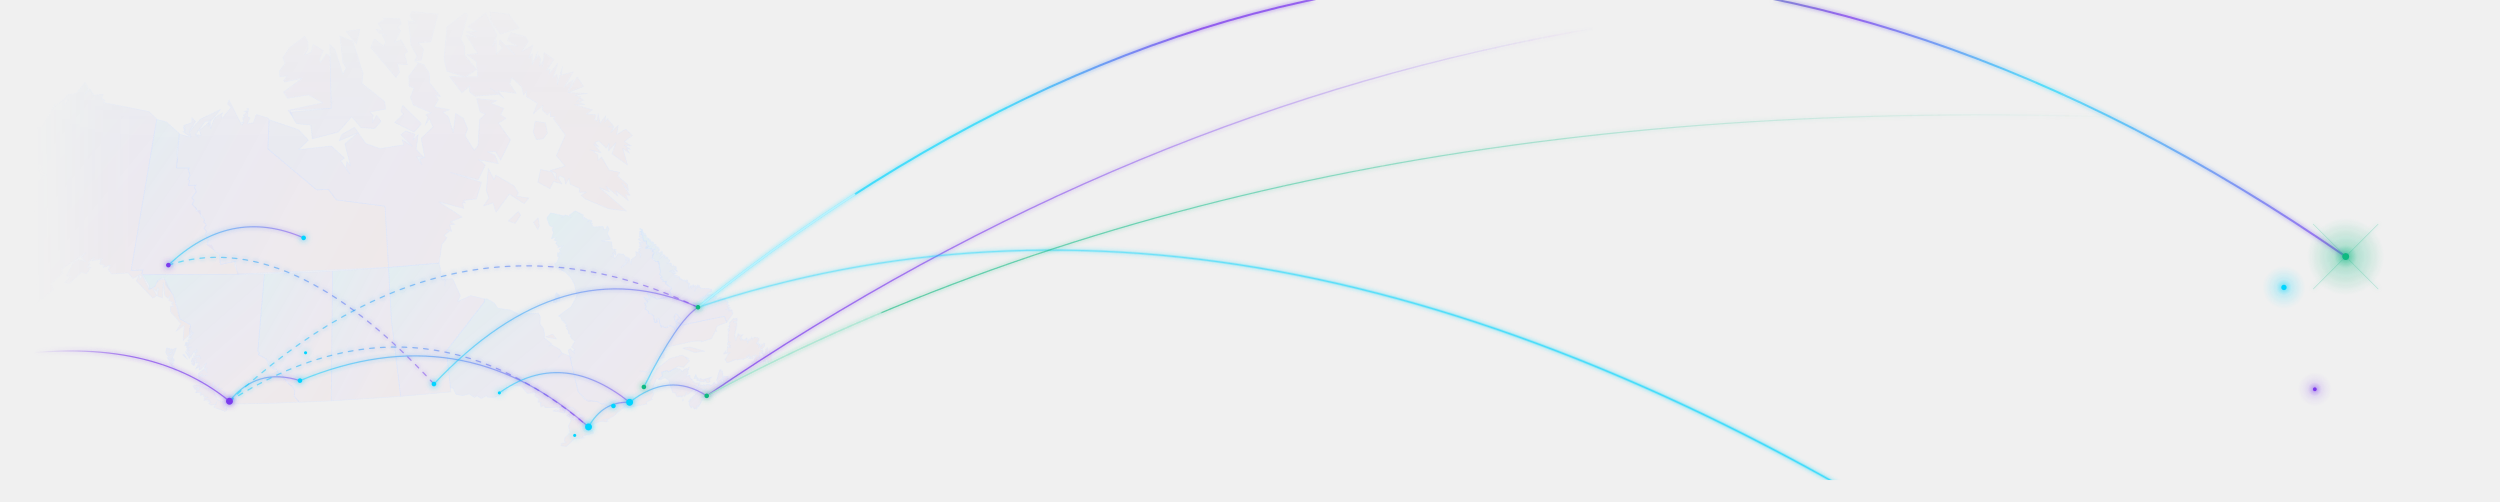
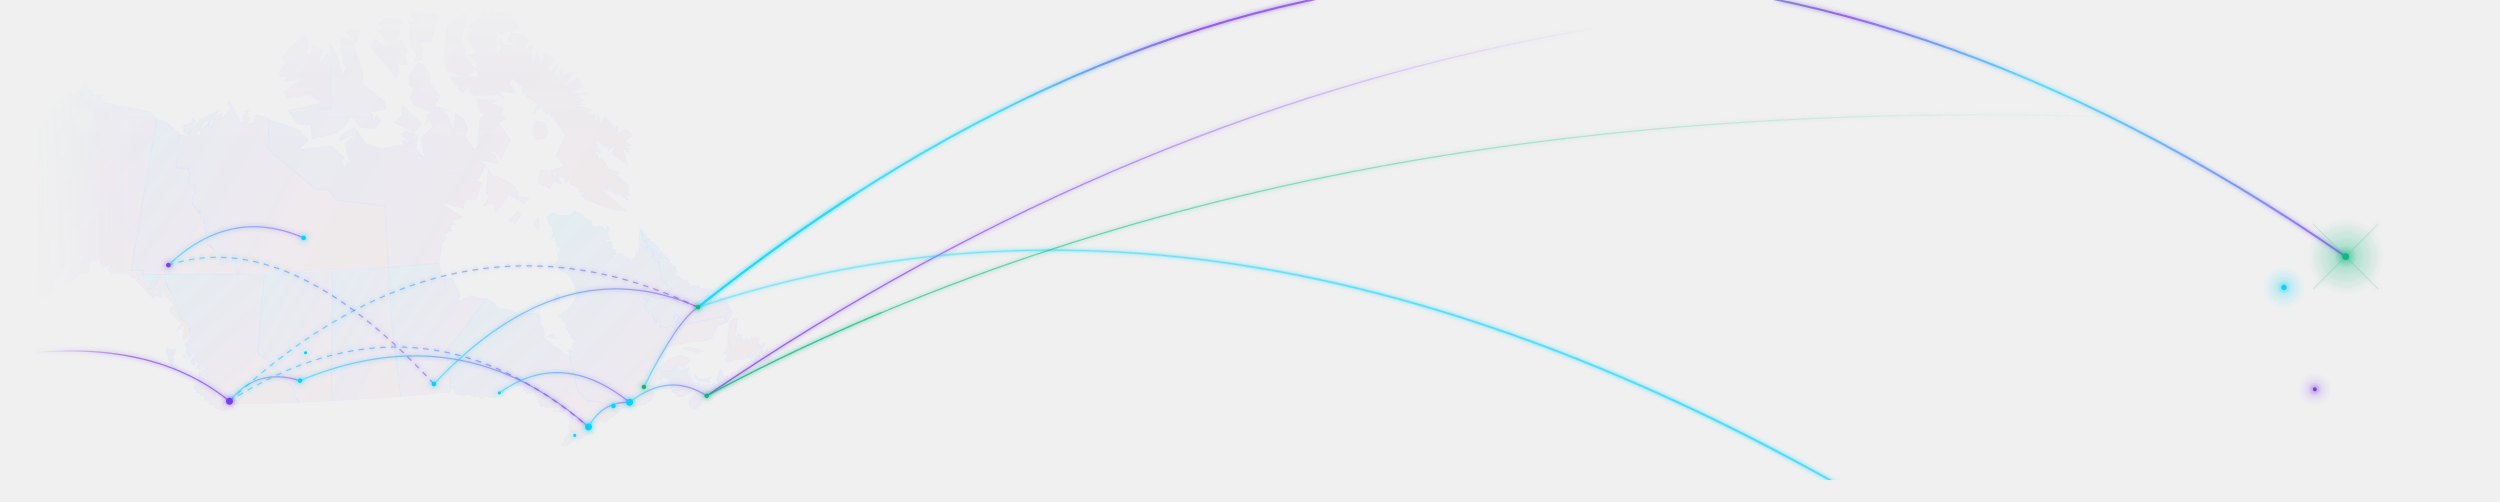
<svg xmlns="http://www.w3.org/2000/svg" viewBox="-40 135 3240 635" width="3240" height="650" role="img" aria-label="Canada compute network map">
  <defs>
    <linearGradient id="provinceFill" x1="0%" y1="0%" x2="100%" y2="100%">
      <stop offset="0%" stop-color="#00d4ff" stop-opacity="0.06" />
      <stop offset="55%" stop-color="#7c3aed" stop-opacity="0.04" />
      <stop offset="100%" stop-color="#dc2626" stop-opacity="0.03" />
    </linearGradient>
    <linearGradient id="arcGrad" x1="0%" y1="0%" x2="100%" y2="0%">
      <stop offset="0%" stop-color="#00d4ff" />
      <stop offset="100%" stop-color="#7c3aed" />
    </linearGradient>
    <filter id="dotGlow" x="-200%" y="-200%" width="500%" height="500%">
      <feGaussianBlur stdDeviation="4" result="b" />
      <feMerge>
        <feMergeNode in="b" />
        <feMergeNode in="SourceGraphic" />
      </feMerge>
    </filter>
    <filter id="arcGlow" x="-100%" y="-100%" width="300%" height="300%">
      <feGaussianBlur stdDeviation="3" result="b" />
      <feMerge>
        <feMergeNode in="b" />
        <feMergeNode in="SourceGraphic" />
      </feMerge>
    </filter>
    <filter id="bigGlow" x="-300%" y="-300%" width="700%" height="700%">
      <feGaussianBlur stdDeviation="12" result="b" />
      <feMerge>
        <feMergeNode in="b" />
        <feMergeNode in="SourceGraphic" />
      </feMerge>
    </filter>
    <filter id="starGlow" x="-400%" y="-400%" width="900%" height="900%">
      <feGaussianBlur stdDeviation="18" result="b" />
      <feMerge>
        <feMergeNode in="b" />
        <feMergeNode in="SourceGraphic" />
      </feMerge>
    </filter>
    <filter id="cyanGlow" x="-250%" y="-250%" width="600%" height="600%">
      <feGaussianBlur stdDeviation="8" result="b" />
      <feMerge>
        <feMergeNode in="b" />
        <feMergeNode in="SourceGraphic" />
      </feMerge>
    </filter>
    <filter id="purpleGlow" x="-200%" y="-200%" width="500%" height="500%">
      <feGaussianBlur stdDeviation="5" result="b" />
      <feMerge>
        <feMergeNode in="b" />
        <feMergeNode in="SourceGraphic" />
      </feMerge>
    </filter>
    <linearGradient id="transArcMainGrad" x1="0%" y1="0%" x2="100%" y2="0%">
      <stop offset="0%" stop-color="#00d4ff" stop-opacity="0.7" />
      <stop offset="18%" stop-color="#00d4ff" stop-opacity="0.6" />
      <stop offset="30%" stop-color="#7c3aed" stop-opacity="0.75" />
      <stop offset="45%" stop-color="#7c3aed" stop-opacity="0.7" />
      <stop offset="55%" stop-color="#10b981" stop-opacity="0.6" />
      <stop offset="70%" stop-color="#7c3aed" stop-opacity="0.7" />
      <stop offset="82%" stop-color="#00d4ff" stop-opacity="0.55" />
      <stop offset="100%" stop-color="#7c3aed" stop-opacity="0.65" />
    </linearGradient>
    <linearGradient id="transArcPurpleGrad" x1="0%" y1="0%" x2="100%" y2="0%">
      <stop offset="0%" stop-color="#7c3aed" stop-opacity="0.75" />
      <stop offset="35%" stop-color="#7c3aed" stop-opacity="0.55" />
      <stop offset="70%" stop-color="#7c3aed" stop-opacity="0.25" />
      <stop offset="100%" stop-color="#7c3aed" stop-opacity="0" />
    </linearGradient>
    <linearGradient id="transArcCyanGrad" x1="0%" y1="0%" x2="100%" y2="0%">
      <stop offset="0%" stop-color="#00d4ff" stop-opacity="0.3" />
      <stop offset="35%" stop-color="#00d4ff" stop-opacity="0.35" />
      <stop offset="65%" stop-color="#00d4ff" stop-opacity="0.5" />
      <stop offset="100%" stop-color="#00d4ff" stop-opacity="0.6" />
    </linearGradient>
    <linearGradient id="transArcCyanTaper" x1="0%" y1="0%" x2="100%" y2="0%">
      <stop offset="0%" stop-color="#00d4ff" stop-opacity="0.1" />
      <stop offset="30%" stop-color="#00d4ff" stop-opacity="0.15" />
      <stop offset="60%" stop-color="#00d4ff" stop-opacity="0.25" />
      <stop offset="85%" stop-color="#00d4ff" stop-opacity="0.3" />
      <stop offset="100%" stop-color="#00d4ff" stop-opacity="0.15" />
    </linearGradient>
    <linearGradient id="transArcGreenGrad" x1="0%" y1="0%" x2="100%" y2="0%">
      <stop offset="0%" stop-color="#10b981" stop-opacity="0.7" />
      <stop offset="30%" stop-color="#10b981" stop-opacity="0.5" />
      <stop offset="65%" stop-color="#10b981" stop-opacity="0.2" />
      <stop offset="100%" stop-color="#10b981" stop-opacity="0" />
    </linearGradient>
    <radialGradient id="landingGlow" cx="50%" cy="50%" r="50%">
      <stop offset="0%" stop-color="#10b981" stop-opacity="0.7" />
      <stop offset="30%" stop-color="#10b981" stop-opacity="0.25" />
      <stop offset="100%" stop-color="#10b981" stop-opacity="0" />
    </radialGradient>
    <radialGradient id="cyanLandingGlow" cx="50%" cy="50%" r="50%">
      <stop offset="0%" stop-color="#00d4ff" stop-opacity="0.5" />
      <stop offset="35%" stop-color="#00d4ff" stop-opacity="0.15" />
      <stop offset="100%" stop-color="#00d4ff" stop-opacity="0" />
    </radialGradient>
    <radialGradient id="purpleLandingGlow" cx="50%" cy="50%" r="50%">
      <stop offset="0%" stop-color="#7c3aed" stop-opacity="0.4" />
      <stop offset="40%" stop-color="#7c3aed" stop-opacity="0.1" />
      <stop offset="100%" stop-color="#7c3aed" stop-opacity="0" />
    </radialGradient>
    <linearGradient id="topFadeGrad" x1="0" y1="0" x2="0" y2="1">
      <stop offset="0%" stop-color="black" />
      <stop offset="7%" stop-color="black" />
      <stop offset="18%" stop-color="#444" />
      <stop offset="30%" stop-color="#aaa" />
      <stop offset="42%" stop-color="white" />
      <stop offset="100%" stop-color="white" />
    </linearGradient>
    <linearGradient id="leftFadeGrad" x1="0" y1="0" x2="1" y2="0">
      <stop offset="0%" stop-color="black" />
      <stop offset="55%" stop-color="black" />
      <stop offset="65%" stop-color="#444" />
      <stop offset="78%" stop-color="#aaa" />
      <stop offset="90%" stop-color="white" />
      <stop offset="100%" stop-color="white" />
    </linearGradient>
    <linearGradient id="rightFadeGrad" x1="0" y1="0" x2="1" y2="0">
      <stop offset="0%" stop-color="white" />
      <stop offset="40%" stop-color="white" />
      <stop offset="75%" stop-color="#333" />
      <stop offset="100%" stop-color="black" />
    </linearGradient>
    <mask id="topFade" maskUnits="userSpaceOnUse" x="-200" y="0" width="3600" height="750">
      <rect x="-200" y="0" width="3600" height="750" fill="url(#topFadeGrad)" />
      <rect x="900" y="0" width="2700" height="750" fill="white" />
    </mask>
    <mask id="leftFade" maskUnits="userSpaceOnUse" x="-200" y="0" width="3600" height="750">
      <rect x="-200" y="0" width="370" height="750" fill="url(#leftFadeGrad)" />
      <rect x="170" y="0" width="3430" height="750" fill="white" />
    </mask>
    <mask id="rightFade" maskUnits="userSpaceOnUse" x="-200" y="0" width="3600" height="750">
      <rect x="-200" y="0" width="3600" height="750" fill="white" />
    </mask>
    <style>
      .bg{fill:none}
      .land{fill:url(#provinceFill);stroke:currentColor;stroke-width:1.0;stroke-opacity:.38;stroke-linejoin:round;stroke-linecap:round}
      .ghost{fill:none;stroke:#00d4ff;stroke-width:.5;stroke-opacity:.12;stroke-linejoin:round;stroke-linecap:round}
      .ghost-lon{fill:none;stroke:#7c3aed;stroke-width:.4;stroke-opacity:.08;stroke-linejoin:round;stroke-linecap:round}
      .water{fill:none}
      .arc{fill:none;stroke:url(#arcGrad);stroke-width:1.6;opacity:.55;stroke-linecap:round;filter:url(#arcGlow)}
      .core{filter:url(#dotGlow);animation:twinkle ease-in-out infinite}
      .alaska{fill:url(#provinceFill);stroke:currentColor;stroke-width:1.0;stroke-opacity:.38;stroke-linejoin:round;stroke-linecap:round}
      .frame{fill:none;stroke:#00d4ff;stroke-width:.4;stroke-opacity:.08;rx:4}
      .landing-dot{animation:landingPulse 4s ease-in-out infinite}
-       .energy-arc{fill:none;stroke-linecap:round;stroke-dasharray:250 5000;animation:energyFlow 5s linear infinite}
+       .energy-arc{fill:none;stroke-linecap:round;stroke-dasharray:250 5000;animation:energyFlow 16s linear infinite}
      @keyframes twinkle{0%,100%{opacity:1}50%{opacity:.35}}
      @keyframes landingPulse{0%,100%{opacity:1}50%{opacity:.25}}
      @keyframes energyFlow{from{stroke-dashoffset:5250}to{stroke-dashoffset:0}}
    </style>
  </defs>
  <g mask="url(#topFade)">
    <g mask="url(#leftFade)">
      <g mask="url(#rightFade)">
        <rect class="bg" width="1000" height="750" />
        <g>
          <path class="water" d="M521.2,413.7L528.7,441.3L529.1,468.4L544.1,492.8L555.5,508.3L590.8,520.6L615.8,525.5L632.1,534.5L646.6,534.1L660.9,532.1L679.2,570.0L692.2,582.4L703.5,587.8L698.5,567.1L688.5,546.5L678.5,504.3L669.5,485.9L655.0,462.4L630.2,429.8L607.6,404.2L588.8,396.7L572.3,402.5L555.9,410.2L537.4,402.3L521.2,413.7Z">
      </path>
          <path class="water" d="M580.3,660.5L591.8,657.9L607.5,654.8L617.5,649.7L627.7,647.1L638.9,649.6L649.6,649.4L659.2,654.6L661.6,655.6L660.5,650.5L654.3,646.2L648.4,643.0L641.9,637.4L635.5,631.6L625.6,635.5L614.7,634.3L605.4,642.0L595.9,649.6L591.0,652.8L580.3,660.5Z">
      </path>
          <path class="water" d="M662.6,660.4L674.4,665.2L687.6,675.8L695.5,686.9L694.7,693.1L689.9,686.5L683.6,682.5L676.2,673.6L670.4,672.0L663.8,666.6L662.6,660.4Z">
      </path>
          <path class="water" d="M684.0,710.2L694.8,708.7L705.4,705.9L715.4,701.9L724.7,694.5L729.2,690.2L723.6,689.8L713.8,695.0L704.0,700.1L694.0,705.1L684.0,710.2Z">
      </path>
          <path class="water" d="M719.6,686.8L727.7,684.4L738.2,682.6L747.9,678.7L752.2,674.2L753.5,671.5L750.9,669.4L746.3,672.8L736.9,678.0L727.1,682.0L719.6,686.8Z">
      </path>
        </g>
        <g color="#d7e6ff">
          <path class="land" data-name="Quebec" d="M901.8,545.3L889.6,549.9L887.7,553.9L888.9,557.4L887.5,555.8L881.9,566.5L868.5,570.7L869.3,569.3L858.5,569.7L825.2,577.0L820.7,584.1L820.7,590.8L814.0,592.8L812.3,596.0L811.4,594.3L804.1,609.9L789.6,608.4L803.7,610.2L801.4,618.7L793.9,629.9L800.3,625.4L811.2,605.5L828.4,592.1L843.6,587.8L852.8,592.2L848.6,591.3L853.6,595.2L845.9,603.5L839.2,602.1L827.1,609.4L824.2,607.8L817.3,610.1L818.7,614.7L813.5,619.1L811.0,617.5L806.8,628.2L805.9,634.8L807.3,638.3L804.2,643.8L805.5,645.1L798.0,648.3L798.3,651.1L766.2,657.1L769.7,654.0L767.7,652.8L767.6,649.7L748.5,654.3L742.4,650.0L740.6,651.4L733.9,647.8L721.6,647.5L709.3,635.0L698.5,589.1L701.2,591.5L698.4,588.8L696.3,581.1L699.1,579.5L704.6,585.4L703.3,582.2L705.0,580.8L700.6,577.2L705.1,569.9L700.5,565.8L699.0,563.2L700.1,561.4L696.8,559.8L696.8,556.2L693.9,553.1L695.6,552.0L692.8,550.2L694.8,548.4L692.2,546.5L693.4,545.5L690.3,544.9L692.2,543.1L688.9,543.5L686.3,538.0L683.7,537.1L700.1,525.1L707.2,511.8L707.1,506.4L704.3,495.6L699.6,487.1L691.8,479.6L680.1,474.1L678.7,468.4L680.9,468.9L684.8,460.1L682.7,460.0L682.7,454.9L687.4,456.7L684.8,454.8L686.5,452.7L684.9,450.9L689.7,445.8L682.5,448.6L684.2,447.2L680.1,442.6L682.4,440.1L678.4,439.0L680.3,435.1L674.6,436.8L677.2,428.9L675.3,424.5L677.6,422.6L672.2,419.7L668.7,410.0L673.6,403.4L690.4,407.1L688.4,409.5L692.5,405.9L699.9,408.7L697.8,406.3L705.5,400.8L715.9,406.1L715.8,411.3L717.7,411.6L717.0,409.1L723.4,413.0L721.2,415.4L723.5,412.4L727.2,413.8L725.4,417.3L728.1,417.3L726.3,418.2L729.3,421.7L741.6,421.0L742.7,424.5L744.8,425.4L746.9,420.3L749.5,424.6L747.1,430.2L751.1,437.6L739.2,439.8L752.6,441.0L753.7,450.3L758.6,450.9L756.3,452.6L758.3,453.6L758.0,458.4L754.1,454.9L755.7,458.4L752.2,460.1L754.9,459.6L756.8,462.4L761.0,456.3L768.3,457.1L770.8,460.7L771.6,467.6L764.6,474.8L771.6,469.1L772.3,459.9L774.8,463.9L773.7,468.1L775.1,461.3L778.0,469.8L778.2,463.9L784.5,459.2L784.0,453.6L789.6,456.3L789.9,461.0L790.6,456.7L787.3,453.9L789.5,452.2L787.6,451.7L787.9,449.6L792.4,448.3L788.5,447.2L789.8,445.0L788.5,443.2L790.9,444.6L788.1,441.3L793.4,442.3L786.8,437.3L791.3,436.1L788.6,434.3L788.9,427.7L792.0,426.3L789.6,427.4L792.6,429.6L790.4,431.1L793.1,432.7L793.9,439.6L798.1,439.4L798.0,444.5L801.1,447.1L796.6,449.5L809.2,450.2L804.9,452.2L807.9,455.2L804.9,462.2L809.7,466.6L813.7,466.3L816.0,479.9L814.7,482.9L818.2,486.7L815.7,487.2L816.7,489.1L819.3,490.0L818.9,492.2L824.0,492.2L822.6,495.0L830.5,501.5L827.7,504.5L829.4,507.4L829.3,513.0L811.3,515.0L798.8,507.7L802.3,516.2L794.4,512.6L799.9,518.5L795.2,520.2L797.7,524.7L795.9,527.7L800.4,531.1L800.7,533.7L807.1,536.4L808.6,545.6L811.1,545.6L811.2,541.5L813.8,540.5L816.6,551.4L817.5,549.5L823.0,552.3L828.6,549.4L834.8,553.1L834.1,554.4L836.1,556.7L838.0,553.7L836.4,550.8L837.4,548.0L833.5,538.6L836.5,534.2L841.6,539.9L836.3,543.6L841.6,547.6L841.5,549.3L898.7,537.5L901.8,545.3ZM853.9,577.2L873.5,582.7L860.3,584.3L844.6,578.7L853.9,577.2ZM685.7,511.1L684.7,518.5L684.8,510.0L683.9,518.4L683.8,512.6L681.9,518.8L679.6,520.3L680.9,514.6L678.5,519.7L676.9,518.9L680.2,512.6L679.8,508.1L680.0,514.8L681.3,513.5L681.2,506.7L685.7,511.1Z" />
          <path class="land" data-name="Newfoundland and Labrador" d="M792.0,426.3L793.6,427.1L790.6,427.8L792.1,427.0L793.0,427.5L792.6,428.4L794.1,428.4L791.3,432.0L794.4,429.0L794.8,430.9L793.2,431.5L795.0,431.7L794.5,433.1L796.3,431.0L795.2,430.2L796.5,430.3L795.9,431.8L797.1,432.2L796.7,433.0L797.6,432.4L797.4,435.0L800.6,436.3L799.8,438.7L800.2,436.7L801.4,437.0L800.9,438.6L803.1,438.1L802.9,439.9L800.9,440.7L804.0,440.5L803.9,442.8L805.4,440.6L805.7,442.9L807.1,441.3L807.6,444.0L803.1,446.7L804.0,445.9L805.0,447.5L804.5,446.3L808.1,444.4L810.5,444.7L808.9,445.5L810.9,446.9L809.9,448.3L812.4,447.3L812.2,447.7L813.7,448.6L813.1,450.2L814.5,449.8L814.7,451.7L813.2,453.6L810.4,454.7L812.0,454.6L810.8,457.5L812.6,454.4L814.0,454.2L813.9,455.6L818.3,453.0L817.9,454.3L818.7,456.0L816.9,457.9L819.5,457.2L815.9,459.0L816.3,459.2L814.6,462.2L820.8,457.6L821.1,459.6L821.8,458.6L821.6,459.1L822.8,459.8L820.4,461.9L821.9,461.0L823.0,462.5L822.9,460.6L823.3,461.7L824.6,460.4L825.6,461.4L825.6,463.0L828.4,465.2L825.7,468.8L823.8,468.3L829.6,468.6L830.7,469.4L829.6,469.4L830.6,470.6L829.5,471.4L832.0,472.5L832.8,470.9L832.7,472.2L835.8,472.8L836.7,474.8L835.4,474.6L834.8,477.4L832.9,478.1L833.5,479.5L834.9,478.7L834.1,479.3L835.6,480.4L828.1,479.2L831.5,477.7L827.2,479.2L833.7,480.8L831.2,481.4L836.4,481.6L832.8,483.7L838.2,485.2L834.2,486.0L835.9,486.9L840.5,485.8L840.6,487.3L841.4,487.5L840.6,488.4L842.5,488.2L840.4,489.2L841.5,489.7L843.9,489.1L844.6,490.1L843.6,490.5L844.7,490.8L847.5,490.3L846.7,492.4L849.0,490.5L849.7,494.3L849.9,490.5L851.4,490.4L850.7,493.6L851.8,493.3L852.0,494.9L853.1,494.2L852.6,497.1L853.0,494.8L853.1,495.7L853.5,494.6L854.5,495.5L853.3,496.2L852.4,500.0L854.2,498.3L852.8,502.5L855.5,497.5L855.8,498.9L856.9,497.5L855.9,501.5L858.4,496.2L859.6,498.0L858.2,499.6L861.5,497.4L862.5,498.3L860.3,504.8L864.1,496.5L864.8,497.6L863.7,500.6L865.7,497.4L866.7,498.1L866.5,499.8L867.9,500.1L867.3,501.2L868.2,500.6L868.4,501.5L877.8,501.3L882.8,502.7L882.3,503.3L883.0,503.9L880.5,504.9L882.9,504.6L881.4,506.1L877.4,507.2L876.7,508.1L878.0,507.6L877.3,508.8L873.7,511.2L867.1,514.0L869.8,513.9L876.1,509.4L875.2,512.4L871.8,513.3L872.8,513.5L869.2,516.9L863.8,518.8L865.1,519.6L865.1,522.3L857.3,519.4L857.4,521.1L860.9,520.8L866.0,522.5L863.6,525.0L865.7,524.9L864.2,526.3L866.6,525.9L866.0,525.0L868.3,522.4L867.1,521.8L873.2,518.3L872.8,516.7L873.8,514.2L879.0,510.9L882.0,510.7L877.3,511.3L876.4,510.0L884.3,508.4L889.2,512.8L886.5,516.9L888.6,516.6L888.9,518.7L890.3,514.2L894.5,512.3L895.2,513.2L892.9,514.2L899.3,514.4L899.9,515.4L897.5,515.3L900.7,516.5L900.4,517.2L902.3,517.2L901.7,517.9L903.4,518.3L902.9,519.1L903.9,519.9L902.4,520.6L903.2,521.6L901.1,522.1L903.7,522.4L905.2,524.0L902.4,525.2L906.8,526.5L903.5,527.1L904.9,527.2L905.1,528.3L900.7,528.5L908.7,529.1L909.0,530.0L908.1,530.7L904.0,530.1L908.9,531.0L908.5,532.0L910.0,532.1L908.8,532.3L910.1,533.7L901.8,545.3L898.7,537.5L841.5,549.3L840.4,548.5L842.3,548.7L841.6,547.6L838.4,546.2L837.2,544.6L837.8,544.1L836.3,543.6L837.7,541.2L841.6,539.9L839.1,538.7L838.5,535.8L836.5,534.2L834.7,535.0L835.4,538.0L833.5,538.6L834.7,542.8L836.8,544.9L837.4,548.0L836.3,548.5L836.4,550.8L838.0,553.7L836.1,556.7L834.1,554.4L834.8,553.1L828.6,549.4L825.3,549.6L825.0,551.9L823.0,551.4L823.0,552.3L820.3,551.9L819.8,550.5L817.5,549.5L817.8,552.0L816.6,551.4L815.6,549.9L816.3,548.4L814.2,544.4L814.9,541.8L813.8,540.5L812.3,539.9L811.2,541.5L812.1,544.5L811.1,545.6L810.1,544.6L810.3,545.6L808.6,545.6L807.4,542.2L807.1,536.4L805.4,536.1L804.1,534.0L800.7,533.7L800.4,531.1L795.9,527.7L797.7,524.7L796.2,523.1L795.2,520.2L798.1,520.7L798.4,519.0L799.9,518.5L798.1,518.1L794.4,512.6L802.3,516.2L802.9,515.3L801.0,513.2L801.5,512.7L800.0,511.1L800.2,509.5L798.2,508.0L798.8,507.7L805.1,511.8L808.9,512.4L811.3,515.0L823.0,512.1L829.3,513.0L829.4,507.4L828.0,506.4L827.7,504.5L830.5,501.5L829.1,499.0L826.2,498.4L822.6,495.0L822.2,493.8L824.0,492.2L818.9,492.2L819.3,490.0L816.7,489.1L815.7,487.2L818.2,486.7L814.7,482.9L816.0,479.9L814.9,477.2L815.2,474.4L813.9,474.4L814.7,472.2L813.2,469.1L813.7,466.3L813.3,467.7L810.7,465.9L809.7,466.6L807.1,462.7L804.9,462.2L805.7,457.6L807.9,455.2L806.8,453.8L805.2,454.2L804.9,452.2L809.2,450.2L806.2,448.7L803.6,451.3L801.7,449.3L796.6,449.5L797.3,446.9L801.1,447.1L798.0,444.5L797.1,440.7L798.1,439.4L795.4,440.8L793.9,439.6L792.5,434.8L793.1,432.7L790.4,431.1L792.6,429.6L789.6,427.4L792.0,426.3ZM915.1,550.2L914.0,552.4L912.6,550.4L914.2,553.3L913.1,557.3L912.3,557.4L913.0,557.7L913.1,558.7L912.2,561.0L912.9,564.9L912.1,566.2L913.2,566.2L913.5,568.7L916.7,559.7L917.6,560.6L917.3,562.7L918.7,560.9L921.0,561.9L923.3,560.9L919.7,564.6L919.2,567.0L921.5,565.0L920.3,568.8L922.5,567.0L924.5,568.5L925.2,567.0L925.5,568.6L926.5,566.4L926.3,567.5L927.2,567.0L926.5,568.4L927.6,567.5L928.0,568.7L928.1,567.5L926.8,566.0L928.1,565.5L928.7,572.2L930.0,570.9L929.3,571.3L928.7,570.2L930.2,568.6L929.6,567.7L930.8,568.4L930.6,569.3L931.8,568.1L931.3,566.7L932.3,568.3L934.0,564.2L933.9,565.6L934.6,565.1L935.2,567.8L935.4,565.5L936.9,566.0L937.7,564.2L943.9,565.9L943.2,567.9L943.8,568.9L941.8,569.4L942.8,569.4L940.1,572.9L943.0,571.8L941.7,573.4L943.1,574.5L944.0,573.6L942.9,574.0L943.3,572.8L944.8,573.8L945.6,573.2L943.4,575.6L945.2,575.0L945.2,575.7L942.4,578.0L944.6,576.3L945.2,577.6L945.9,575.0L945.8,576.5L946.5,575.1L946.9,576.6L947.4,573.6L949.4,574.5L949.9,572.0L951.2,573.0L950.7,576.5L949.2,576.4L949.5,577.7L947.7,579.7L945.0,579.4L946.1,581.2L948.2,580.8L946.3,581.9L948.8,581.0L948.9,582.9L948.0,583.1L948.8,583.6L948.6,584.7L947.0,583.9L949.7,586.5L950.2,585.6L951.0,587.4L951.9,587.0L951.7,581.0L954.0,578.1L955.1,578.9L953.9,585.6L954.8,585.5L954.3,586.3L956.0,587.7L957.3,585.5L957.0,582.3L960.0,585.7L959.4,591.1L960.3,591.8L960.2,596.6L959.3,597.1L958.3,596.0L957.5,596.8L957.4,596.0L955.7,597.7L955.6,594.5L954.7,596.0L955.1,593.8L953.8,593.8L954.4,591.9L953.4,590.9L951.9,595.9L949.9,596.7L949.4,591.5L950.2,591.5L949.2,590.6L950.3,588.8L949.1,588.7L948.8,587.2L946.5,584.5L944.0,584.0L945.0,585.4L944.3,589.3L945.0,589.7L943.6,591.2L944.2,587.8L943.5,590.8L941.5,590.8L941.2,594.1L940.2,594.5L941.2,595.3L940.7,596.5L940.1,595.8L940.5,597.5L939.5,598.6L937.9,597.9L936.4,599.4L933.9,598.7L934.3,597.0L937.2,595.5L938.2,591.3L941.4,587.6L938.5,589.3L938.8,586.7L938.3,589.6L937.7,588.6L934.9,588.5L936.2,591.1L935.1,592.6L934.3,592.2L934.1,591.0L932.0,592.8L932.8,590.6L929.6,592.6L933.4,589.3L931.0,590.1L930.8,586.2L930.9,588.4L929.6,589.9L928.0,588.5L929.0,590.8L927.9,591.3L927.2,589.9L927.6,591.5L923.9,592.1L924.6,592.7L924.2,593.3L920.2,592.8L915.1,594.2L913.7,593.4L909.8,595.0L910.0,593.5L909.2,595.3L903.5,597.5L901.6,597.2L901.2,595.4L899.4,593.8L904.0,585.9L906.4,584.1L898.0,586.6L897.9,585.8L900.7,581.9L899.9,584.3L902.2,584.3L902.6,576.5L903.0,577.5L907.3,577.6L904.5,576.4L906.7,575.2L904.8,576.0L905.8,574.6L903.5,575.0L902.5,573.3L903.7,570.7L905.3,572.1L905.0,571.1L906.7,571.3L904.8,570.8L903.5,569.1L903.8,556.4L905.6,555.7L903.0,555.1L905.9,551.3L903.9,550.4L905.6,550.1L904.7,549.8L906.0,548.2L905.7,545.5L910.9,540.2L911.5,540.3L911.8,542.0L914.0,541.8L912.6,540.9L913.3,539.9L915.3,540.0L914.7,541.2L915.5,541.6L915.1,543.9L910.6,544.0L912.8,546.6L913.5,545.2L914.9,545.7L915.1,550.2ZM836.8,475.4L835.7,478.0L837.3,477.6L838.0,479.9L835.4,478.5L835.2,475.2L836.8,475.4ZM791.0,425.5L788.5,424.2L790.2,423.3L791.6,425.0L792.4,424.4L793.0,426.5L791.0,425.5Z" />
          <path class="land" data-name="British Columbia" d="M317.4,650.0L257.8,651.3L256.1,647.6L260.3,645.4L256.1,646.9L257.7,641.8L253.5,646.2L248.8,642.9L250.2,641.4L251.5,644.6L254.0,641.9L250.4,641.1L252.0,635.8L250.6,634.9L252.1,636.5L250.1,637.8L250.5,640.2L249.6,638.9L247.0,641.5L242.9,638.5L243.8,633.4L247.5,631.0L240.4,633.5L243.6,625.0L239.6,632.3L235.9,631.7L237.7,628.1L234.6,632.2L229.4,631.1L235.1,628.6L237.4,625.1L236.5,622.9L235.8,627.2L232.9,628.7L230.2,628.9L232.2,627.1L230.9,626.1L227.3,626.6L231.2,625.1L228.1,623.2L226.3,626.1L219.6,625.3L219.0,622.9L226.2,624.2L227.1,622.2L216.5,622.0L222.7,619.8L216.9,619.7L220.1,615.6L228.6,614.2L220.9,614.9L222.1,612.1L218.9,614.4L220.5,614.9L218.5,617.9L216.7,614.9L217.2,611.6L224.6,605.7L228.5,610.4L226.7,605.8L228.7,604.7L224.6,604.7L227.6,598.1L220.5,605.9L218.1,607.2L218.6,602.9L216.6,604.6L218.7,601.8L213.3,606.0L218.1,597.0L214.1,598.3L214.4,593.7L211.3,591.6L210.8,587.7L214.8,590.7L218.2,589.2L220.2,592.2L218.5,588.5L214.7,589.4L212.4,586.6L213.3,584.0L216.0,583.4L214.1,582.6L215.3,580.5L211.8,584.3L211.4,582.5L207.4,590.1L201.7,581.8L202.6,578.6L205.2,581.8L203.8,578.2L208.1,577.4L202.1,578.6L201.4,575.0L199.4,575.6L200.6,571.4L203.9,576.0L202.9,575.0L204.2,573.2L202.6,574.5L201.0,571.0L205.3,571.8L203.2,568.3L208.5,565.8L205.2,565.6L210.9,558.5L208.7,559.6L208.3,556.1L207.9,560.4L204.1,565.9L206.3,561.5L205.5,554.1L207.1,548.4L193.3,540.8L191.6,536.5L192.7,533.8L190.3,533.0L191.5,531.1L184.8,510.4L174.6,496.4L175.0,491.3L171.9,487.3L164.4,490.7L165.1,492.1L163.0,493.0L161.1,498.3L153.1,502.6L153.2,496.9L144.9,483.6L302.7,482.6L294.1,582.7L296.3,585.2L294.6,587.0L305.0,592.5L309.2,603.4L311.4,601.6L313.8,602.8L313.5,605.7L317.8,605.8L321.2,612.5L323.8,611.1L332.9,624.1L338.9,627.8L342.2,634.7L341.1,640.9L347.8,648.5L317.4,650.0ZM220.0,640.1L219.1,638.6L220.9,636.1L213.2,636.5L215.0,634.9L213.7,631.7L218.0,633.0L217.1,631.0L218.7,630.0L214.6,629.6L217.0,630.8L212.5,632.0L209.8,627.5L214.8,626.2L237.0,633.7L241.5,645.3L249.2,648.4L252.1,657.7L253.8,655.7L254.5,658.7L251.3,660.6L237.1,655.2L241.0,648.3L239.6,651.5L233.8,652.6L230.4,650.4L233.3,648.8L231.6,649.6L231.9,646.6L229.4,648.0L230.8,645.7L224.3,646.2L224.7,643.7L229.4,642.4L224.8,642.1L223.0,638.6L220.0,640.1ZM176.2,586.9L174.7,584.1L176.1,578.3L180.3,579.2L179.1,581.8L181.7,579.5L183.6,580.9L182.4,584.2L178.3,585.7L181.0,585.9L179.7,587.3L182.9,585.4L183.6,580.3L188.5,578.6L183.3,592.1L178.4,593.4L176.7,591.1L179.7,590.9L176.2,586.9ZM188.8,607.1L186.8,608.5L179.3,596.6L181.4,595.7L177.8,593.6L185.0,592.1L186.2,595.2L182.6,595.0L185.7,596.8L182.3,597.5L185.1,598.7L183.2,600.0L188.8,607.1ZM212.3,600.7L210.7,601.6L212.5,596.3L210.7,600.7L208.1,599.0L210.9,595.3L209.6,593.7L210.6,595.3L207.6,596.8L209.3,591.5L213.3,593.6L212.3,600.7ZM205.6,592.1L200.0,582.7L206.5,589.4L205.6,592.1ZM198.3,586.6L203.0,593.2L196.9,587.6L198.3,586.6Z" />
          <path class="land" data-name="Nunavut" d="M523.0,265.9L542.5,269.7L534.1,272.9L541.0,278.8L547.4,298.9L550.5,274.5L560.7,281.0L566.1,294.5L562.7,303.6L574.6,322.2L579.6,315.9L581.4,282.9L589.0,275.2L582.4,272.7L577.7,255.2L603.8,257.9L596.4,261.4L612.9,268.1L608.7,276.3L615.9,280.9L606.0,287.0L621.5,308.8L608.9,334.9L602.4,323.9L591.8,324.3L601.2,328.4L605.7,339.5L580.5,334.4L589.0,341.4L579.8,360.5L543.7,351.0L584.0,363.8L577.4,385.3L560.3,387.3L563.4,390.8L559.4,389.9L561.0,397.5L529.1,389.2L558.9,408.8L543.8,415.0L549.3,418.2L542.8,418.9L545.3,427.6L538.8,424.7L542.4,427.3L535.6,432.4L539.3,435.8L532.6,444.3L529.1,468.4L463.5,474.1L459.0,394.8L396.1,386.5L385.5,372.9L370.4,373.6L307.2,320.4L308.8,282.7L346.9,295.6L359.7,309.2L347.0,321.5L389.4,316.7L406.4,332.3L401.5,335.8L413.4,352.9L408.5,344.2L409.5,337.0L414.3,342.4L406.9,313.9L424.1,299.5L399.5,310.0L403.1,301.7L419.4,292.5L434.0,313.4L452.5,320.1L483.4,315.2L481.0,308.4L494.1,317.0L479.4,302.1L485.9,297.2L497.8,301.6L495.5,308.9L502.0,301.8L499.2,321.1L509.5,331.9L500.3,330.5L506.5,340.7L503.6,333.2L510.5,331.6L505.9,306.9L521.1,291.9L516.5,281.6L510.9,289.9L514.7,279.6L512.0,276.2L519.0,273.7L495.8,263.6L491.9,253.4L496.6,241.3L490.3,239.6L489.9,226.5L502.4,209.0L497.6,207.2L509.4,211.3L516.2,222.3L517.1,235.3L531.1,252.7L524.2,251.0L528.2,256.4L523.0,265.9ZM779.5,303.0L769.2,311.1L778.2,316.5L769.3,315.8L777.1,321.0L772.1,319.7L775.9,326.2L767.2,320.2L773.2,341.3L753.2,326.9L758.1,312.6L748.6,323.1L749.4,313.3L746.0,319.6L735.9,310.0L731.1,312.3L736.3,318.0L729.5,314.1L739.1,325.6L724.9,321.9L731.7,323.2L729.4,324.3L734.8,328.3L735.2,335.3L739.5,330.9L749.6,348.0L763.4,350.9L760.4,355.6L773.2,366.6L774.5,374.5L766.1,364.6L776.6,380.7L770.9,379.8L774.4,387.5L757.9,374.7L760.9,381.7L745.7,369.2L749.8,376.1L737.1,370.7L771.8,400.9L748.8,398.1L718.2,385.2L713.3,380.7L719.9,376.4L710.7,376.6L711.4,371.8L699.1,366.3L697.7,358.6L693.1,366.1L691.4,358.0L685.8,355.3L683.5,357.8L688.1,365.9L677.4,362.7L672.7,372.0L657.1,363.6L660.7,347.2L675.1,350.1L680.7,360.0L680.5,352.0L673.2,348.4L692.4,342.8L681.0,329.3L692.8,302.5L677.4,281.5L679.1,278.8L673.3,278.8L673.3,272.2L669.5,276.2L663.2,270.6L663.3,264.0L651.1,275.1L656.6,261.4L642.3,252.8L642.4,245.2L638.6,250.7L635.9,239.8L623.4,228.3L620.6,236.0L629.0,248.5L605.4,245.4L613.3,254.7L595.3,241.7L606.7,249.8L575.9,252.2L568.6,246.7L568.7,239.1L558.6,247.7L542.6,226.6L562.2,227.1L539.2,219.9L535.5,204.1L539.3,162.0L563.0,144.2L566.2,146.4L557.2,178.5L562.0,186.9L562.4,198.8L577.3,217.6L563.6,227.1L579.1,227.0L577.4,207.3L565.1,198.5L579.0,196.6L564.0,172.8L577.2,175.6L564.5,168.8L578.4,168.4L566.1,162.4L589.5,144.4L604.0,172.9L598.3,188.0L603.2,179.7L603.1,197.7L611.2,189.7L606.7,184.4L608.1,179.3L627.1,198.4L616.6,185.9L630.6,187.2L617.6,179.8L622.6,169.9L641.1,174.9L644.6,181.7L636.3,194.1L650.7,186.0L645.5,202.6L649.8,197.0L649.9,211.1L657.1,193.7L653.9,204.3L657.9,198.9L660.8,204.0L659.0,213.2L664.0,206.7L663.2,214.7L665.2,195.6L677.8,204.6L668.6,218.4L672.9,217.2L671.6,223.4L682.8,209.6L676.8,227.7L682.0,224.0L682.3,237.3L689.0,213.6L687.4,224.7L702.9,220.7L691.3,240.2L702.8,230.9L696.2,245.6L708.1,227.3L716.4,239.6L696.2,247.6L721.2,248.6L705.1,250.8L712.6,253.1L707.1,260.0L712.3,254.9L716.6,257.4L710.6,259.7L717.6,263.1L705.0,263.2L727.9,269.9L720.0,275.3L732.4,276.4L730.7,282.5L734.1,284.4L735.2,275.1L737.8,287.2L745.2,277.6L743.7,285.9L747.3,281.1L755.4,291.5L748.5,291.7L755.3,292.4L751.5,299.2L761.2,290.1L759.1,302.1L770.8,294.8L779.5,303.0ZM609.3,-285.2L616.5,-284.2L606.7,-261.5L625.1,-283.5L652.9,-245.7L640.3,-206.9L612.0,-203.1L629.5,-192.9L611.7,-171.0L642.5,-192.7L622.5,-127.2L613.5,-136.8L620.6,-118.0L607.0,-117.7L619.4,-113.2L615.2,-102.6L618.2,-97.1L579.0,-71.2L603.5,-60.3L575.7,-57.0L605.8,-39.2L593.3,-34.7L605.2,-27.7L586.9,-11.0L593.0,4.9L588.0,17.4L565.1,4.5L572.2,18.0L565.7,20.3L569.2,25.4L598.1,35.3L579.9,63.6L580.3,52.8L564.8,39.3L571.1,53.0L519.8,53.7L524.9,32.5L537.3,28.1L523.3,1.9L550.4,22.1L557.1,19.2L554.1,15.2L560.3,-11.1L546.9,12.5L548.7,4.7L541.8,0.5L548.5,-2.2L539.4,-2.7L548.7,-14.3L542.4,-15.1L542.2,-31.8L539.6,-10.0L526.3,-10.1L527.0,-35.6L557.4,-32.5L549.7,-43.7L559.5,-54.7L538.9,-51.7L547.7,-53.3L523.7,-85.1L530.3,-93.7L520.2,-112.0L565.3,-83.8L540.4,-115.2L577.0,-148.2L562.2,-147.7L570.5,-181.4L552.0,-134.4L527.7,-123.8L517.0,-127.6L539.4,-162.3L512.3,-128.7L498.3,-143.5L524.3,-167.2L496.8,-148.3L491.4,-156.9L508.0,-177.3L478.8,-184.7L498.8,-214.5L520.8,-203.0L505.1,-221.5L513.7,-240.8L553.1,-202.0L527.8,-237.3L539.1,-247.5L531.8,-266.6L549.8,-257.9L536.9,-271.8L541.7,-278.1L565.6,-253.8L565.1,-243.8L568.3,-255.7L553.4,-280.8L609.3,-285.2ZM387.8,200.8L387.4,185.1L394.1,191.7L404.5,223.8L408.6,215.2L404.4,208.6L400.5,174.2L417.3,180.8L430.5,222.9L429.0,235.5L458.4,259.0L459.8,268.8L439.8,272.6L443.6,277.1L442.6,286.4L448.0,277.0L454.0,284.6L445.6,294.1L428.0,293.0L415.9,278.8L398.4,298.7L364.8,307.4L362.7,289.7L344.1,287.7L335.7,273.0L389.2,267.8L387.8,200.8ZM467.7,-151.5L480.2,-159.9L509.0,-100.6L511.4,-100.5L506.5,-115.7L512.4,-117.1L511.8,-102.0L519.9,-91.7L519.0,-73.3L536.6,-62.4L523.0,-32.2L519.7,-39.2L519.8,-52.1L517.4,-46.7L518.2,-32.1L521.7,-27.8L515.6,-29.9L517.8,-10.2L507.9,-29.2L513.7,-10.1L496.4,-10.7L489.4,-21.8L497.8,-25.1L478.8,-42.9L502.3,-58.0L471.3,-57.0L467.0,-65.7L475.1,-80.3L465.8,-73.9L457.8,-95.7L473.2,-91.2L470.2,-96.8L474.0,-101.8L457.4,-108.7L474.2,-119.8L462.1,-134.7L470.8,-147.8L467.7,-151.5ZM470.8,42.1L495.5,49.3L494.5,63.0L510.7,51.4L514.9,57.8L507.4,57.5L524.6,65.4L508.2,66.3L518.6,72.7L513.2,81.3L520.1,74.4L529.7,94.1L581.6,76.3L593.8,86.2L590.3,101.1L598.8,105.1L584.1,121.3L569.7,108.1L571.0,120.0L559.7,123.1L536.8,125.1L534.9,111.7L514.0,121.7L506.2,103.9L506.4,81.3L497.9,64.2L482.7,69.6L486.1,65.8L470.4,52.2L474.6,50.6L470.8,42.1ZM451.1,170.2L447.0,165.4L455.8,167.0L450.1,157.9L458.8,152.3L456.6,150.8L477.6,151.5L480.0,158.3L475.4,163.4L479.4,167.1L471.4,182.5L479.6,179.0L488.4,194.4L484.3,197.5L488.0,211.6L475.1,210.2L477.7,220.7L473.2,228.1L440.5,189.1L445.4,177.8L457.1,187.5L459.7,181.4L455.3,172.8L460.9,173.1L451.1,170.2ZM590.3,374.6L592.8,346.0L600.5,360.4L602.4,354.4L625.9,368.2L631.8,377.3L629.4,381.8L645.5,384.2L639.2,391.4L620.1,379.0L602.9,402.5L598.9,390.3L586.5,394.5L593.7,384.1L590.3,374.6ZM490.9,168.2L489.1,154.4L496.8,156.3L490.8,147.3L494.5,142.4L527.5,145.9L518.3,181.8L501.9,182.8L509.1,191.2L506.1,205.4L497.6,205.9L500.5,201.0L492.6,185.6L490.9,168.2ZM455.8,81.4L443.9,62.6L466.4,61.8L469.1,84.3L466.9,88.9L472.5,100.6L458.1,116.3L448.5,104.2L460.6,91.1L433.4,95.6L446.4,88.0L436.7,73.1L438.2,65.1L455.8,81.4ZM393.8,67.7L396.9,74.2L394.4,83.2L400.3,84.7L398.1,92.4L406.0,96.7L407.1,81.8L416.2,95.6L413.2,116.8L385.7,126.0L384.9,102.0L392.7,96.0L384.4,89.7L389.0,83.7L383.6,67.6L391.2,52.6L393.8,67.7ZM417.9,-22.3L422.1,-28.1L406.3,-46.3L431.6,-44.0L452.5,-0.5L447.2,11.8L411.8,-16.8L422.2,-21.2L417.9,-22.3ZM594.9,142.9L619.6,145.9L632.9,164.1L608.5,171.7L596.5,155.8L594.9,142.9ZM471.3,286.2L482.8,275.5L479.6,271.6L482.0,264.0L506.1,287.9L496.8,298.6L471.3,286.2ZM483.4,118.3L478.2,111.7L488.2,90.8L501.2,115.8L483.4,118.3ZM456.0,-34.0L477.4,-16.9L474.8,-9.7L478.9,-2.5L465.5,9.3L460.2,0.1L465.7,-4.6L454.3,-19.2L456.0,-34.0ZM666.8,286.7L669.3,299.9L664.2,307.4L655.2,308.3L651.0,298.9L653.6,284.7L666.8,286.7ZM422.0,184.1L408.3,168.2L426.4,165.5L422.0,184.1ZM631.7,401.6L634.8,406.4L627.6,417.0L618.7,413.9L631.7,401.6ZM491.6,11.3L471.2,17.1L491.6,11.3ZM658.9,420.4L657.1,424.9L651.4,415.7L657.4,409.7L658.9,420.4ZM513.2,15.7L516.5,23.9L505.8,21.8L513.2,15.7ZM409.9,15.7L419.5,36.5L407.0,17.3L409.9,15.7ZM447.1,-73.4L437.1,-91.2L445.1,-94.0L447.1,-73.4ZM676.2,560.5L681.3,566.9L667.2,564.0L676.2,560.5Z" />
          <path class="land" data-name="Northwest Territories" d="M463.5,474.1L267.8,482.8L264.8,466.2L245.5,470.2L244.4,457.1L228.3,444.6L230.1,438.3L226.2,430.9L228.0,427.4L224.2,423.3L227.4,419.0L223.9,414.8L225.8,412.6L208.9,392.0L211.8,387.7L208.8,383.6L214.4,376.0L212.1,370.4L214.1,367.5L204.5,367.7L205.7,361.2L204.0,360.3L206.4,354.8L203.8,346.2L205.8,345.1L188.7,345.1L192.4,301.3L207.7,305.6L205.6,297.9L219.8,281.8L245.7,269.5L233.6,284.0L225.8,284.9L213.5,301.8L217.1,305.7L214.1,301.8L220.5,303.0L218.5,296.5L231.2,285.6L229.5,290.6L231.4,283.5L231.6,289.0L232.5,282.8L232.7,294.6L237.9,280.5L249.1,273.3L246.9,277.1L247.9,280.9L259.5,266.7L254.9,262.4L256.7,257.1L273.2,289.5L275.9,286.1L271.9,287.0L275.8,285.2L274.2,279.9L278.3,279.3L275.1,277.1L280.1,272.6L276.1,271.8L281.7,270.9L280.0,268.2L282.0,268.2L280.6,278.9L284.0,280.0L280.5,288.1L288.4,286.7L292.1,276.0L307.4,280.4L308.8,282.7L307.2,320.4L370.4,373.6L385.5,372.9L396.1,386.5L459.0,394.8L463.5,474.1ZM333.4,270.5L378.4,260.7L359.7,250.5L332.8,254.8L327.5,246.9L351.5,228.8L329.1,233.9L327.6,232.1L332.2,225.6L322.5,227.0L322.4,219.1L329.5,209.7L326.6,202.2L335.1,189.4L354.8,174.5L359.2,181.9L359.2,191.3L355.0,198.9L363.0,195.3L366.0,185.1L378.9,193.0L374.2,204.2L375.4,208.6L382.8,197.2L387.8,200.8L389.2,267.8L336.0,270.3L340.1,279.3L333.4,270.5ZM342.6,48.7L345.3,51.5L341.2,52.5L344.4,61.4L335.2,78.2L330.4,72.7L331.9,57.2L328.4,59.1L328.6,67.3L324.3,69.6L327.1,75.6L323.6,85.0L319.5,76.1L321.0,89.2L318.5,93.4L314.6,95.1L311.8,81.3L309.0,92.0L297.7,86.0L323.0,37.5L336.7,38.3L339.1,34.3L335.8,31.6L340.4,27.4L347.2,37.0L340.8,44.4L342.6,48.7ZM381.4,10.1L375.7,13.2L380.8,16.4L380.5,27.6L368.9,35.5L361.3,27.7L360.1,16.7L373.9,3.4L381.4,10.1ZM377.3,-25.7L380.0,-22.3L380.6,-7.0L359.3,-6.3L377.3,-25.7ZM197.0,298.0L199.4,297.7L197.3,291.8L200.4,295.7L198.2,290.3L208.6,286.4L208.7,280.1L213.5,284.7L205.4,297.9L207.7,305.5L197.0,298.0ZM333.2,83.5L329.5,102.3L321.5,102.3L333.2,83.5ZM354.6,20.9L348.4,10.4L358.4,15.9L354.6,20.9Z" />
          <path class="land" data-name="New Brunswick" d="M813.5,619.1L818.7,614.7L817.3,610.1L819.6,609.7L819.4,608.7L824.2,607.8L827.1,609.4L835.6,604.7L841.6,605.9L844.2,609.0L847.1,605.9L850.8,605.0L850.9,605.9L852.6,605.7L851.3,608.4L852.0,610.9L848.9,615.0L854.2,613.9L854.2,616.9L855.9,618.2L855.5,619.1L856.8,618.7L857.6,621.0L858.8,621.7L858.4,622.9L859.5,622.1L860.2,623.9L867.8,623.6L865.4,624.9L865.9,625.6L864.4,627.9L863.4,627.7L862.9,629.6L861.7,627.7L858.8,625.9L861.5,628.2L861.5,630.0L853.1,637.6L851.5,638.5L849.2,637.8L849.7,635.6L848.5,637.5L850.0,638.2L848.9,639.6L847.7,639.3L848.6,639.7L847.2,641.1L846.3,640.2L843.0,642.1L843.0,641.1L841.8,640.6L841.5,642.0L839.4,640.3L840.2,641.7L838.8,641.3L838.3,642.1L836.5,640.5L835.6,636.8L831.8,636.4L826.3,619.7L821.0,616.9L815.3,620.2L813.5,619.1ZM853.5,603.1L852.3,605.6L852.1,604.1L853.5,603.1Z" />
          <path class="land" data-name="Nova Scotia" d="M865.9,625.6L870.1,627.0L871.6,625.9L872.4,626.1L871.6,626.8L874.2,626.2L872.9,627.1L873.9,627.4L875.9,626.6L875.3,626.0L879.5,625.7L878.8,626.0L880.1,626.2L879.0,627.1L879.6,627.6L880.5,626.5L881.9,627.2L885.9,622.8L887.1,625.1L889.8,625.4L890.9,624.3L893.9,626.0L892.5,628.3L897.3,628.1L893.4,630.6L891.0,630.8L891.9,631.7L890.2,631.8L882.4,638.3L880.2,638.1L880.6,639.1L879.6,638.0L878.7,640.2L876.9,640.0L877.4,640.9L874.8,639.8L877.0,642.1L876.2,643.0L873.1,642.7L872.8,640.6L871.4,641.5L872.4,642.9L871.8,643.6L870.6,642.4L869.5,642.9L869.4,644.4L871.1,645.1L869.8,645.4L871.0,646.2L869.2,645.7L870.1,646.5L868.3,648.2L869.0,648.9L867.6,649.5L868.3,650.2L866.9,651.2L867.4,652.4L865.9,652.1L866.4,653.5L865.4,652.8L866.0,654.1L865.3,653.7L865.2,654.7L863.6,653.4L863.7,655.0L862.9,654.0L863.7,656.5L862.5,656.2L863.3,657.2L862.6,656.6L862.6,657.8L861.5,656.7L860.2,657.8L857.7,654.6L856.2,654.4L856.6,656.2L855.4,655.9L853.2,651.9L853.1,648.9L854.8,645.7L852.1,648.2L854.9,644.3L856.2,644.9L858.0,642.5L855.3,644.0L865.5,634.4L864.5,634.3L866.1,634.3L866.3,636.3L867.7,636.2L869.0,637.7L868.3,635.3L874.9,631.8L863.5,633.5L862.1,635.3L860.4,635.2L865.9,625.6ZM896.6,616.6L897.6,614.7L896.5,617.8L893.0,620.4L896.0,618.6L895.8,620.1L893.6,621.1L895.2,621.4L893.8,623.6L895.7,622.3L896.9,622.8L896.8,623.7L897.7,623.0L897.3,621.6L899.3,618.6L897.1,620.4L896.0,619.9L899.1,615.9L896.6,618.3L898.3,614.8L899.9,615.4L899.5,616.5L900.5,615.1L903.8,615.5L903.0,617.4L904.7,618.2L902.2,619.6L903.0,620.3L902.1,621.7L898.7,624.1L896.5,623.7L893.2,625.6L890.9,624.0L888.7,620.4L892.5,607.2L894.5,606.4L894.3,608.0L896.3,608.4L896.2,610.7L897.0,611.3L896.6,616.6ZM845.1,644.8L845.7,646.3L844.6,647.3L845.1,644.8ZM896.6,624.8L896.2,626.1L894.8,625.3L896.6,624.8Z" />
          <path class="land" data-name="Saskatchewan" d="M463.5,474.1L467.3,543.1L479.2,641.2L389.2,647.0L391.1,478.9L463.5,474.1Z" />
          <path class="land" data-name="Alberta" d="M347.5,648.9L341.1,640.9L342.2,634.7L338.9,627.8L337.0,628.3L332.9,624.1L333.3,622.5L327.3,617.8L323.8,611.1L321.2,612.5L317.8,605.8L313.5,605.7L313.8,602.8L311.4,601.6L309.2,603.4L308.4,598.0L305.0,592.5L294.6,587.0L296.3,585.2L294.1,582.7L302.7,482.6L391.1,478.9L389.2,647.0L347.5,648.9Z" />
          <path class="land" data-name="Prince Edward Island" d="M864.7,620.7L863.2,620.7L862.9,618.0L859.5,618.1L861.6,612.8L862.7,614.8L862.1,616.3L865.1,617.8L864.7,619.7L867.1,619.7L867.0,618.0L871.6,619.3L882.9,616.1L879.8,618.1L880.1,619.2L879.0,619.4L879.8,619.9L878.4,620.0L880.2,621.5L879.3,622.3L880.4,622.4L878.0,623.7L874.9,622.9L875.8,621.6L873.5,621.2L874.5,619.7L872.6,620.7L872.1,621.8L873.4,621.6L872.5,622.4L867.9,622.0L866.5,621.2L866.8,620.2L864.7,620.7Z" />
          <path class="land" data-name="Yukon Territory" d="M269.5,483.3L144.9,483.6L143.4,482.0L145.1,477.4L130.0,477.9L163.2,282.2L175.6,285.5L192.6,300.7L188.9,328.8L190.3,333.6L188.7,345.1L205.8,345.1L203.8,346.2L206.4,354.8L204.0,360.3L205.7,361.2L204.5,367.7L214.1,367.5L212.1,370.4L214.4,376.0L208.8,383.6L211.8,387.7L208.9,392.0L215.3,398.0L213.9,401.1L219.3,400.1L220.5,408.0L225.8,412.6L223.9,414.8L227.4,419.0L224.2,423.3L228.0,427.4L226.2,430.9L230.1,438.3L228.3,444.6L234.4,445.1L238.1,453.1L244.4,457.1L245.5,470.2L264.8,466.2L263.9,471.4L269.5,483.3Z" />
          <path class="land" data-name="Manitoba" d="M463.5,474.1L529.1,468.4L531.6,479.5L530.9,484.1L529.0,484.9L530.8,484.6L531.8,488.3L535.0,490.0L536.9,488.4L536.5,498.3L537.2,488.9L546.7,488.6L556.6,510.8L553.2,518.2L570.0,510.6L588.1,515.0L587.6,519.0L538.5,582.3L544.3,635.3L479.2,641.2L467.3,543.1L463.5,474.1Z" />
          <path class="land" data-name="Ontario" d="M698.5,589.1L709.3,635.0L718.5,645.6L733.9,647.8L740.6,651.4L742.4,650.0L748.5,654.3L753.7,654.4L764.8,649.2L767.6,649.7L767.7,652.8L769.7,654.0L755.6,666.5L746.3,671.9L746.9,670.4L740.2,672.2L747.6,671.1L746.0,673.4L748.2,673.2L745.4,674.6L739.0,673.5L725.2,678.3L719.5,685.3L726.9,684.9L729.6,688.8L716.4,692.2L714.4,694.7L718.2,695.1L704.9,695.8L694.2,706.1L687.2,705.3L687.5,702.4L693.9,700.9L691.2,699.0L692.1,694.7L698.7,688.2L696.6,679.6L700.2,672.5L698.3,668.3L693.9,665.3L698.3,664.8L700.5,668.7L702.6,667.8L701.2,670.5L703.6,669.8L703.6,672.2L706.3,670.2L712.9,672.3L711.8,668.1L716.6,668.2L710.9,664.4L710.6,661.3L707.5,661.8L701.9,655.8L666.5,655.8L664.6,653.2L661.1,654.6L660.0,650.3L661.9,649.2L657.1,648.6L658.5,644.4L653.0,640.9L654.0,636.4L643.4,637.4L635.5,627.9L616.1,627.4L618.2,629.9L617.6,632.4L614.3,635.2L616.1,630.5L614.2,629.5L612.6,636.2L610.7,637.1L612.0,633.4L608.2,635.2L606.8,640.2L601.2,642.5L592.2,642.3L590.6,640.3L583.6,643.9L578.2,640.4L574.9,642.6L568.1,637.9L559.5,640.3L550.9,638.5L547.3,630.6L543.9,630.3L538.5,582.3L587.6,519.0L588.1,515.0L591.0,514.8L600.7,520.4L605.2,526.9L622.0,529.5L630.8,533.9L629.0,539.6L632.1,534.5L657.7,533.2L660.2,537.7L659.9,547.4L664.1,553.0L665.9,560.5L665.2,565.2L675.2,573.4L671.6,575.6L675.2,574.4L685.6,580.4L688.5,585.0L683.7,590.3L688.8,585.2L698.5,589.1ZM679.7,658.5L683.7,660.1L685.5,657.3L687.4,659.0L689.5,656.9L691.5,659.8L692.3,657.4L693.5,658.6L691.5,662.5L689.9,662.2L692.0,660.1L689.2,662.3L676.5,660.1L679.7,658.5Z" />
        </g>
        <g color="#d7e6ff">
          <path class="alaska" d="M144.1,483.5L153.4,502.7L161.0,498.5L164.5,490.7L173.4,489.1L185.0,511.2L193.3,541.0L207.0,548.6L205.6,561.2L197.2,568.8L198.8,548.9L188.0,557.0L194.6,547.0L181.0,531.5L180.7,523.9L185.0,525.2L182.2,520.8L185.1,520.0L178.7,516.8L181.2,509.4L177.8,514.2L173.6,510.4L171.7,493.9L170.5,513.8L164.4,511.3L164.4,504.1L166.4,502.8L164.3,500.3L162.7,505.1L157.3,500.4L163.2,510.4L158.0,513.8L136.6,491.4L140.4,484.3L140.9,490.3L144.0,486.4L141.1,483.3L132.4,488.5L126.1,481.2L104.6,482.7L100.2,477.0L103.0,471.1L93.2,474.2L95.6,471.2L89.2,469.6L90.3,463.9L92.8,462.8L79.5,465.5L82.4,460.6L74.9,467.6L76.4,470.3L72.8,473.6L77.8,473.7L72.3,482.4L65.6,480.1L50.5,494.6L43.3,494.2L52.0,485.6L46.2,485.3L54.3,468.5L61.9,463.7L71.2,466.6L65.3,461.0L71.3,455.2L39.9,476.2L41.3,481.4L26.4,495.5L30.0,502.5L1.6,524.9L-1.7,530.8L-18.7,540.5L-21.2,546.5L-48.9,559.8L-50.5,556.4L-58.3,564.6L-62.5,563.3L-71.2,570.4L-69.0,565.8L-50.3,551.9L-38.6,552.4L-39.6,549.3L-35.7,544.0L-5.6,522.8L-3.9,513.7L-0.0,511.2L-1.4,507.4L7.4,495.3L-5.4,504.4L-6.6,500.4L-2.7,498.0L-8.2,498.3L-12.3,508.1L-19.8,497.4L-37.2,505.9L-30.1,497.3L-32.7,497.0L-28.7,489.0L-29.0,476.8L-22.6,468.9L-31.3,477.3L-32.1,482.3L-44.4,486.6L-51.4,474.2L-44.5,467.3L-37.8,472.1L-34.2,468.7L-37.5,467.3L-34.6,466.1L-46.7,466.8L-43.6,463.2L-49.2,463.9L-50.4,453.8L-37.0,437.1L-33.4,436.4L-30.9,428.0L-25.8,421.7L-18.1,424.4L-8.1,414.6L1.9,412.0L4.6,400.3L2.3,396.5L8.1,389.2L2.5,388.6L-6.2,397.4L-7.9,391.9L-8.9,396.6L-30.0,394.7L-31.9,383.0L-25.2,379.6L-37.1,372.9L-5.0,350.6L0.1,351.0L-4.4,358.7L-3.0,361.7L14.5,359.9L8.4,344.2L10.2,343.1L12.4,354.0L21.0,355.1L12.0,348.6L14.6,341.5L3.7,339.4L2.7,327.8L-9.3,309.8L-6.4,308.3L-2.7,297.3L15.1,291.0L31.6,261.9L29.4,266.3L43.7,255.4L43.6,263.6L47.8,257.3L44.1,254.4L47.4,250.3L58.7,248.7L70.3,234.1L74.3,242.0L70.5,249.5L76.8,242.6L81.4,250.9L93.6,249.8L91.6,255.0L95.7,257.6L94.1,260.3L153.0,272.1L163.2,281.9L129.9,478.0L145.0,477.5L144.1,483.5Z" />
        </g>
        <g class="ghost">
  </g>
        <g>
          <path class="arc" d="M257.4,647.5 Q292.6,603.2 348.7,620.8" />
          <path class="arc" d="M348.7,620.8 Q557.5,534.4 722.7,680.8" />
          <path class="arc" d="M722.7,680.8 Q741.4,647.2 776.0,648.9" />
          <path class="arc" d="M776.0,648.9 Q827.0,608.7 875.9,640.5" />
          <path class="arc" d="M257.4,647.5 Q500.8,491.9 722.7,680.8" stroke-dasharray="6 8" />
          <path class="arc" d="M178.2,471.1 Q258.7,394.6 353.5,435.8" />
          <path class="arc" d="M178.2,471.1 Q333.8,420.2 522.4,625.2" stroke-dasharray="6 8" />
          <path class="arc" d="M522.4,625.2 Q689.2,447.7 864.6,525.7" />
          <path class="arc" d="M257.4,647.5 Q548.4,375.0 864.6,525.7" stroke-dasharray="6 8" />
          <path class="arc" d="M794.5,629.0 Q837.8,542.7 864.6,525.7" />
          <path class="arc" d="M607.2,636.7 Q687.8,578.6 776.0,648.9" />
          <path d="M257.4,647.5 Q150,560 -40,590" fill="none" stroke="#7c3aed" stroke-width="1.6" stroke-opacity="0.65" stroke-linecap="round" filter="url(#arcGlow)" />
          <path d="M864.6,525.7 Q1900,-300 3000,460" fill="none" stroke="url(#transArcMainGrad)" stroke-width="2.6" stroke-linecap="round" filter="url(#arcGlow)" />
          <path d="M875.9,640.5 Q1423,267 2027,164" fill="none" stroke="url(#transArcPurpleGrad)" stroke-width="1.8" stroke-linecap="round" filter="url(#arcGlow)" />
          <path d="M864.6,525.7 Q1600,280 2500,850" fill="none" stroke="url(#transArcCyanGrad)" stroke-width="1.5" stroke-linecap="round" filter="url(#arcGlow)" />
          <path d="M864.6,525.7 Q1600,280 2500,850" fill="none" stroke="url(#transArcCyanTaper)" stroke-width="3.5" stroke-linecap="round" filter="url(#arcGlow)" />
          <path d="M875.9,640.5 Q1624,240 2724,280" fill="none" stroke="url(#transArcGreenGrad)" stroke-width="1.6" stroke-linecap="round" filter="url(#arcGlow)" />
-           <path class="energy-arc" d="M864.6,525.7 Q1900,-300 3000,460" stroke="white" stroke-width="2.5" stroke-opacity="0.55" filter="url(#arcGlow)" />
-           <path class="energy-arc" d="M875.9,640.5 Q1624,240 2724,280" stroke="white" stroke-width="2" stroke-opacity="0.45" filter="url(#arcGlow)" style="animation-delay:2.5s;animation-duration:6s" />
+           <path class="energy-arc" d="M864.6,525.7 Q1900,-300 3000,460" stroke="url(#transArcMainGrad)" stroke-width="2.5" stroke-opacity="0.55" filter="url(#arcGlow)" />
+           <path class="energy-arc" d="M875.9,640.5 Q1624,240 2724,280" stroke="url(#transArcGreenGrad)" stroke-width="2" stroke-opacity="0.45" filter="url(#arcGlow)" style="animation-delay:4s;animation-duration:20s" />
        </g>
        <g>
          <line x1="3000" y1="460" x2="3000" y2="400" stroke="#10b981" stroke-width="1.2" stroke-opacity="0.35" stroke-linecap="round" filter="url(#arcGlow)" />
          <line x1="3000" y1="460" x2="3000" y2="520" stroke="#10b981" stroke-width="1.2" stroke-opacity="0.35" stroke-linecap="round" filter="url(#arcGlow)" />
          <line x1="3000" y1="460" x2="2940" y2="460" stroke="#10b981" stroke-width="1.2" stroke-opacity="0.35" stroke-linecap="round" filter="url(#arcGlow)" />
          <line x1="3000" y1="460" x2="3060" y2="460" stroke="#10b981" stroke-width="1.2" stroke-opacity="0.35" stroke-linecap="round" filter="url(#arcGlow)" />
          <line x1="3000" y1="460" x2="3042" y2="418" stroke="#10b981" stroke-width="0.8" stroke-opacity="0.25" stroke-linecap="round" filter="url(#arcGlow)" />
          <line x1="3000" y1="460" x2="2958" y2="502" stroke="#10b981" stroke-width="0.8" stroke-opacity="0.25" stroke-linecap="round" filter="url(#arcGlow)" />
          <line x1="3000" y1="460" x2="3042" y2="502" stroke="#10b981" stroke-width="0.8" stroke-opacity="0.25" stroke-linecap="round" filter="url(#arcGlow)" />
          <line x1="3000" y1="460" x2="2958" y2="418" stroke="#10b981" stroke-width="0.8" stroke-opacity="0.25" stroke-linecap="round" filter="url(#arcGlow)" />
          <circle cx="3000" cy="460" r="50" fill="url(#landingGlow)" />
          <circle class="landing-dot" cx="3000" cy="460" r="4.5" fill="#10b981" filter="url(#starGlow)" />
          <circle class="landing-dot" cx="3000" cy="460" r="3" fill="#10b981" opacity="0.95" />
          <circle cx="2920" cy="500" r="28" fill="url(#cyanLandingGlow)" />
          <circle class="landing-dot" cx="2920" cy="500" r="3.5" fill="#00d4ff" filter="url(#cyanGlow)" style="animation-delay:1.2s" />
          <circle class="landing-dot" cx="2920" cy="500" r="2" fill="#00d4ff" opacity="0.85" style="animation-delay:1.2s" />
          <circle cx="2960" cy="632" r="22" fill="url(#purpleLandingGlow)" />
          <circle class="landing-dot" cx="2960" cy="632" r="2.5" fill="#7c3aed" filter="url(#purpleGlow)" style="animation-delay:2.4s" />
          <circle class="landing-dot" cx="2960" cy="632" r="1.5" fill="#7c3aed" opacity="0.75" style="animation-delay:2.4s" />
        </g>
        <g>
          <circle class="core" cx="257.4" cy="647.5" r="4.5" fill="#7c3aed" style="animation-duration:2.8s" />
          <circle class="core" cx="178.2" cy="471.1" r="3" fill="#7c3aed" style="animation-duration:3.4s;animation-delay:.5s" />
          <circle class="core" cx="348.7" cy="620.8" r="3" fill="#00d4ff" style="animation-duration:2.6s;animation-delay:1.1s" />
          <circle class="core" cx="356.0" cy="584.7" r="2" fill="#00d4ff" style="animation-duration:3.2s;animation-delay:.3s" />
          <circle class="core" cx="353.5" cy="435.8" r="3" fill="#00d4ff" style="animation-duration:2.9s;animation-delay:1.5s" />
          <circle class="core" cx="522.4" cy="625.2" r="3" fill="#00d4ff" style="animation-duration:3.1s;animation-delay:.7s" />
          <circle class="core" cx="607.2" cy="636.7" r="2" fill="#00d4ff" style="animation-duration:2.7s;animation-delay:1.2s" />
          <circle class="core" cx="722.7" cy="680.8" r="4.5" fill="#00d4ff" style="animation-duration:3.5s;animation-delay:.2s" />
          <circle class="core" cx="755.0" cy="653.6" r="3" fill="#00d4ff" style="animation-duration:2.4s;animation-delay:.9s" />
          <circle class="core" cx="776.0" cy="648.9" r="4.5" fill="#00d4ff" style="animation-duration:3s;animation-delay:1.4s" />
          <circle class="core" cx="704.8" cy="691.8" r="2" fill="#00d4ff" style="animation-duration:2.5s;animation-delay:.6s" />
          <circle class="core" cx="794.5" cy="629.0" r="3" fill="#10b981" style="animation-duration:3.3s;animation-delay:1.1s" />
          <circle class="core" cx="864.6" cy="525.7" r="3" fill="#10b981" style="animation-duration:2.8s;animation-delay:.4s" />
          <circle class="core" cx="875.9" cy="640.5" r="3" fill="#10b981" style="animation-duration:3.1s;animation-delay:1.3s" />
        </g>
      </g>
    </g>
  </g>
</svg>
